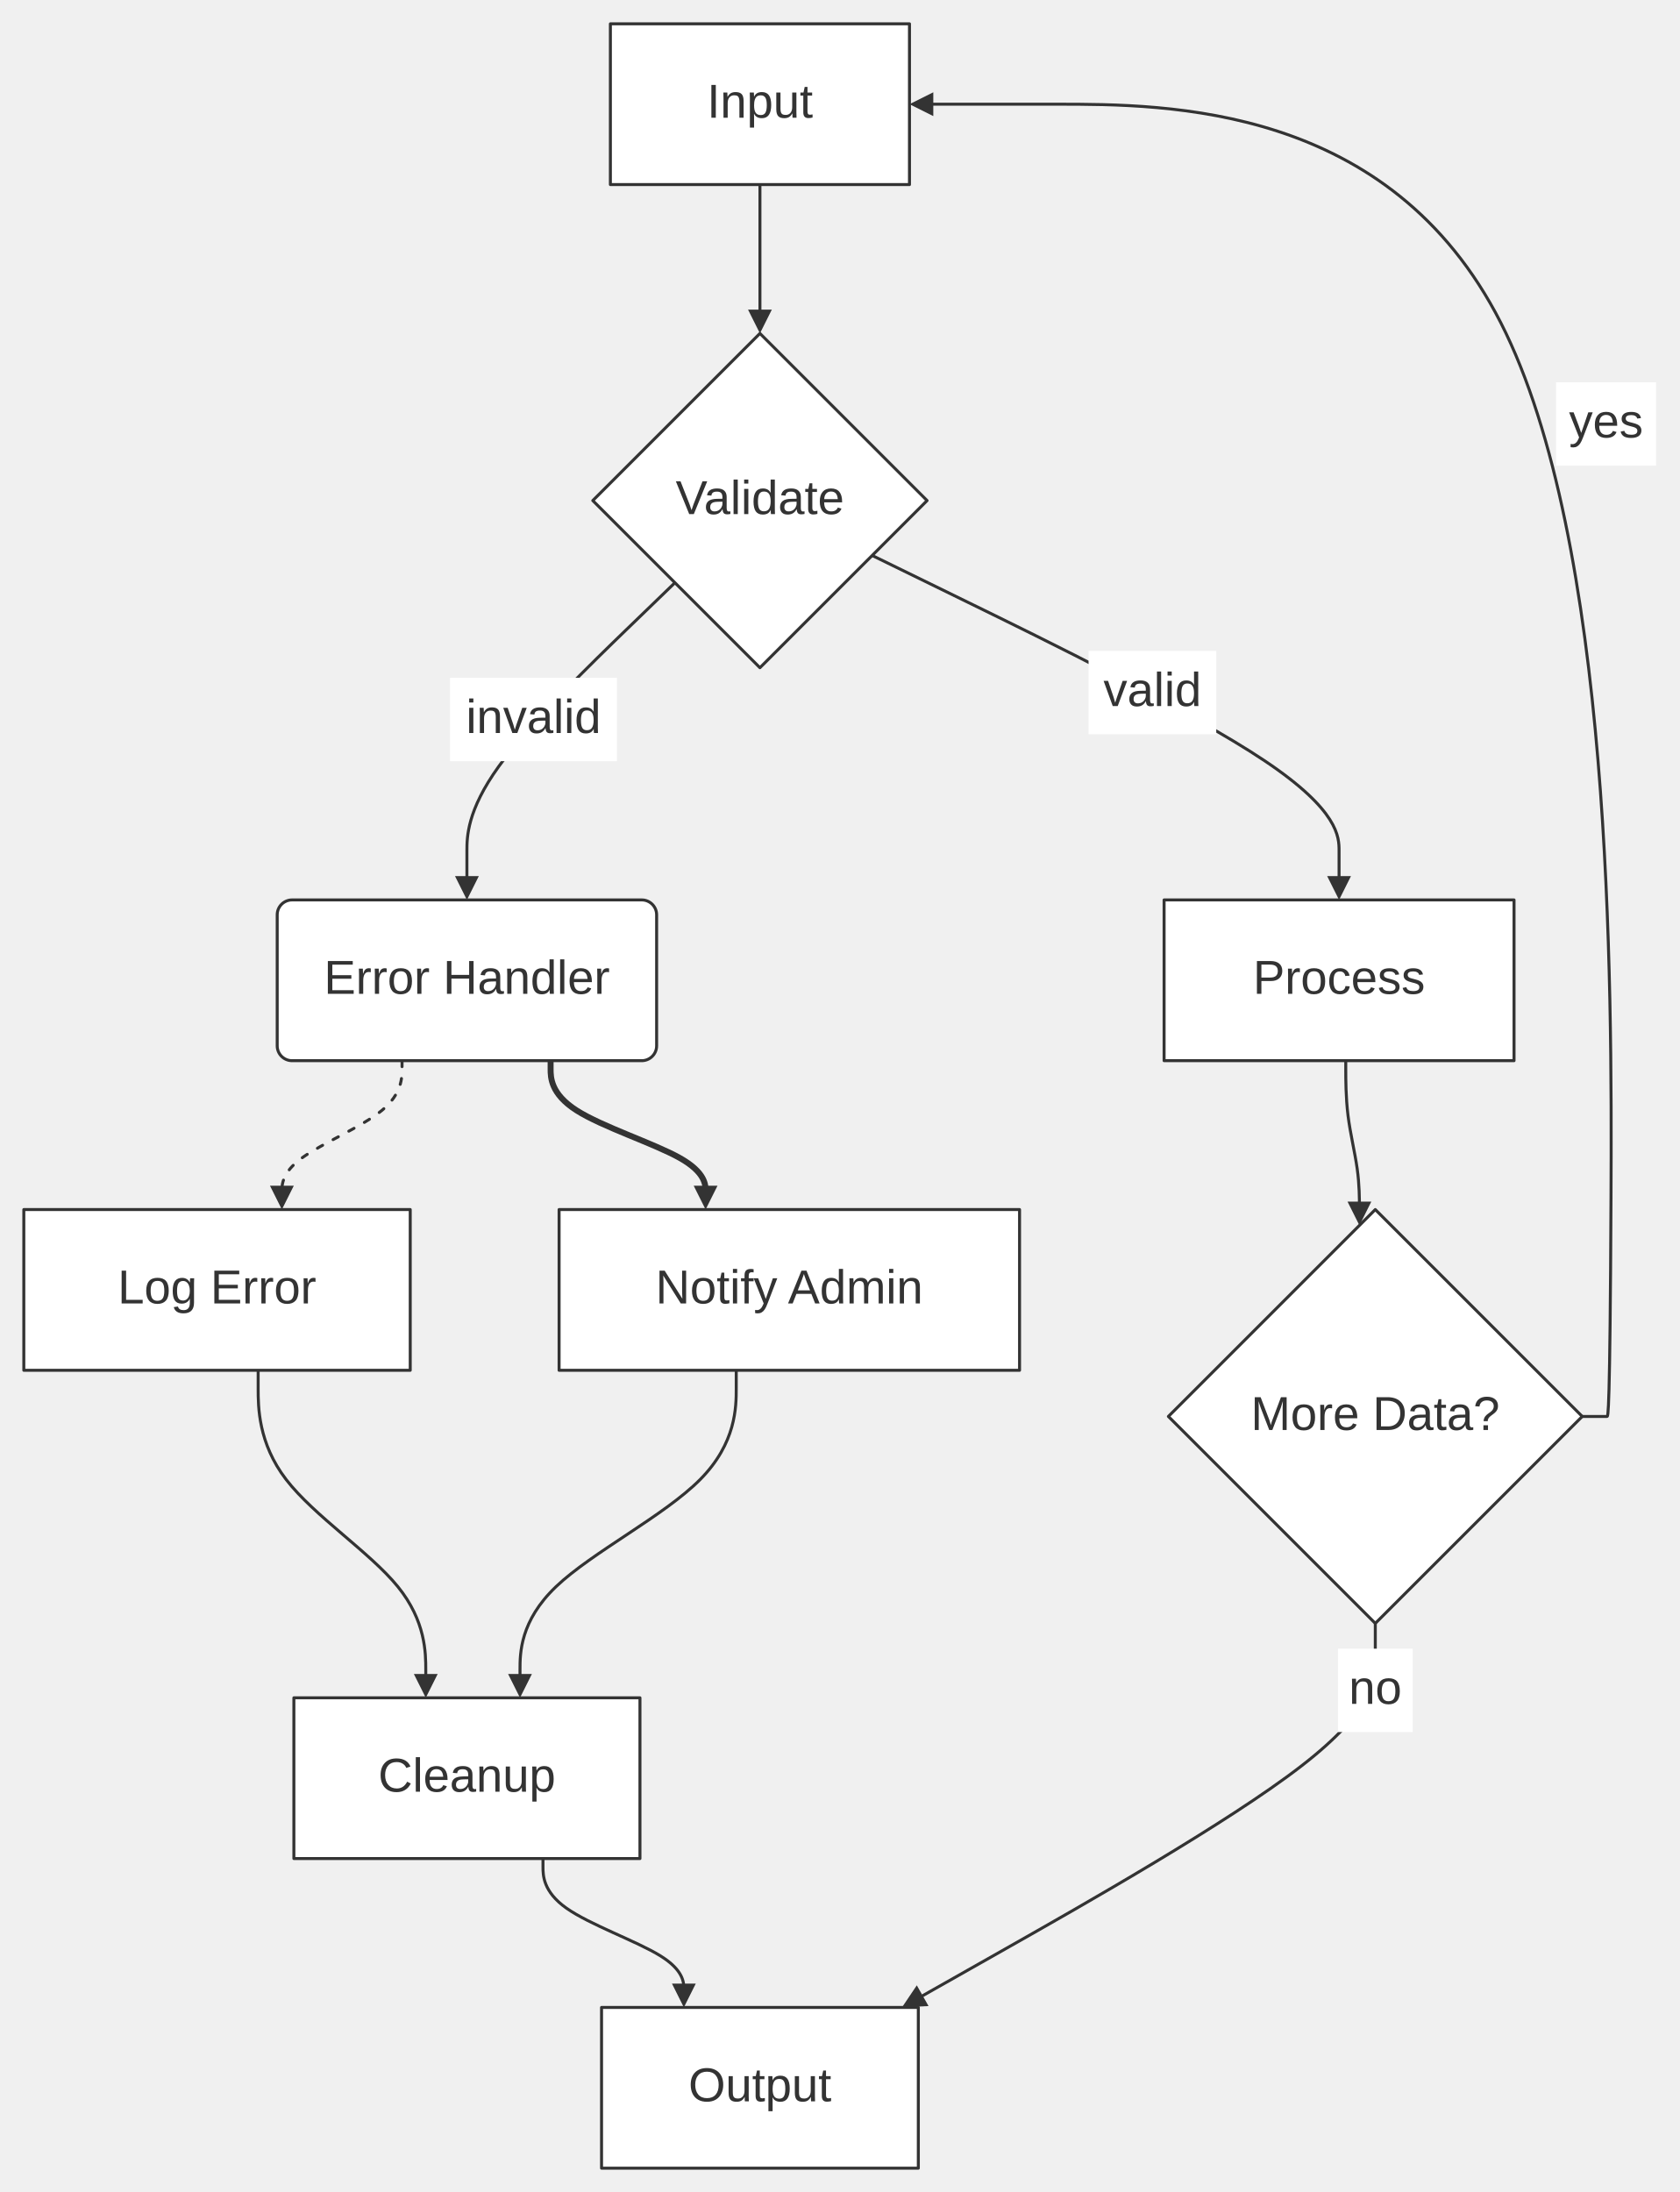
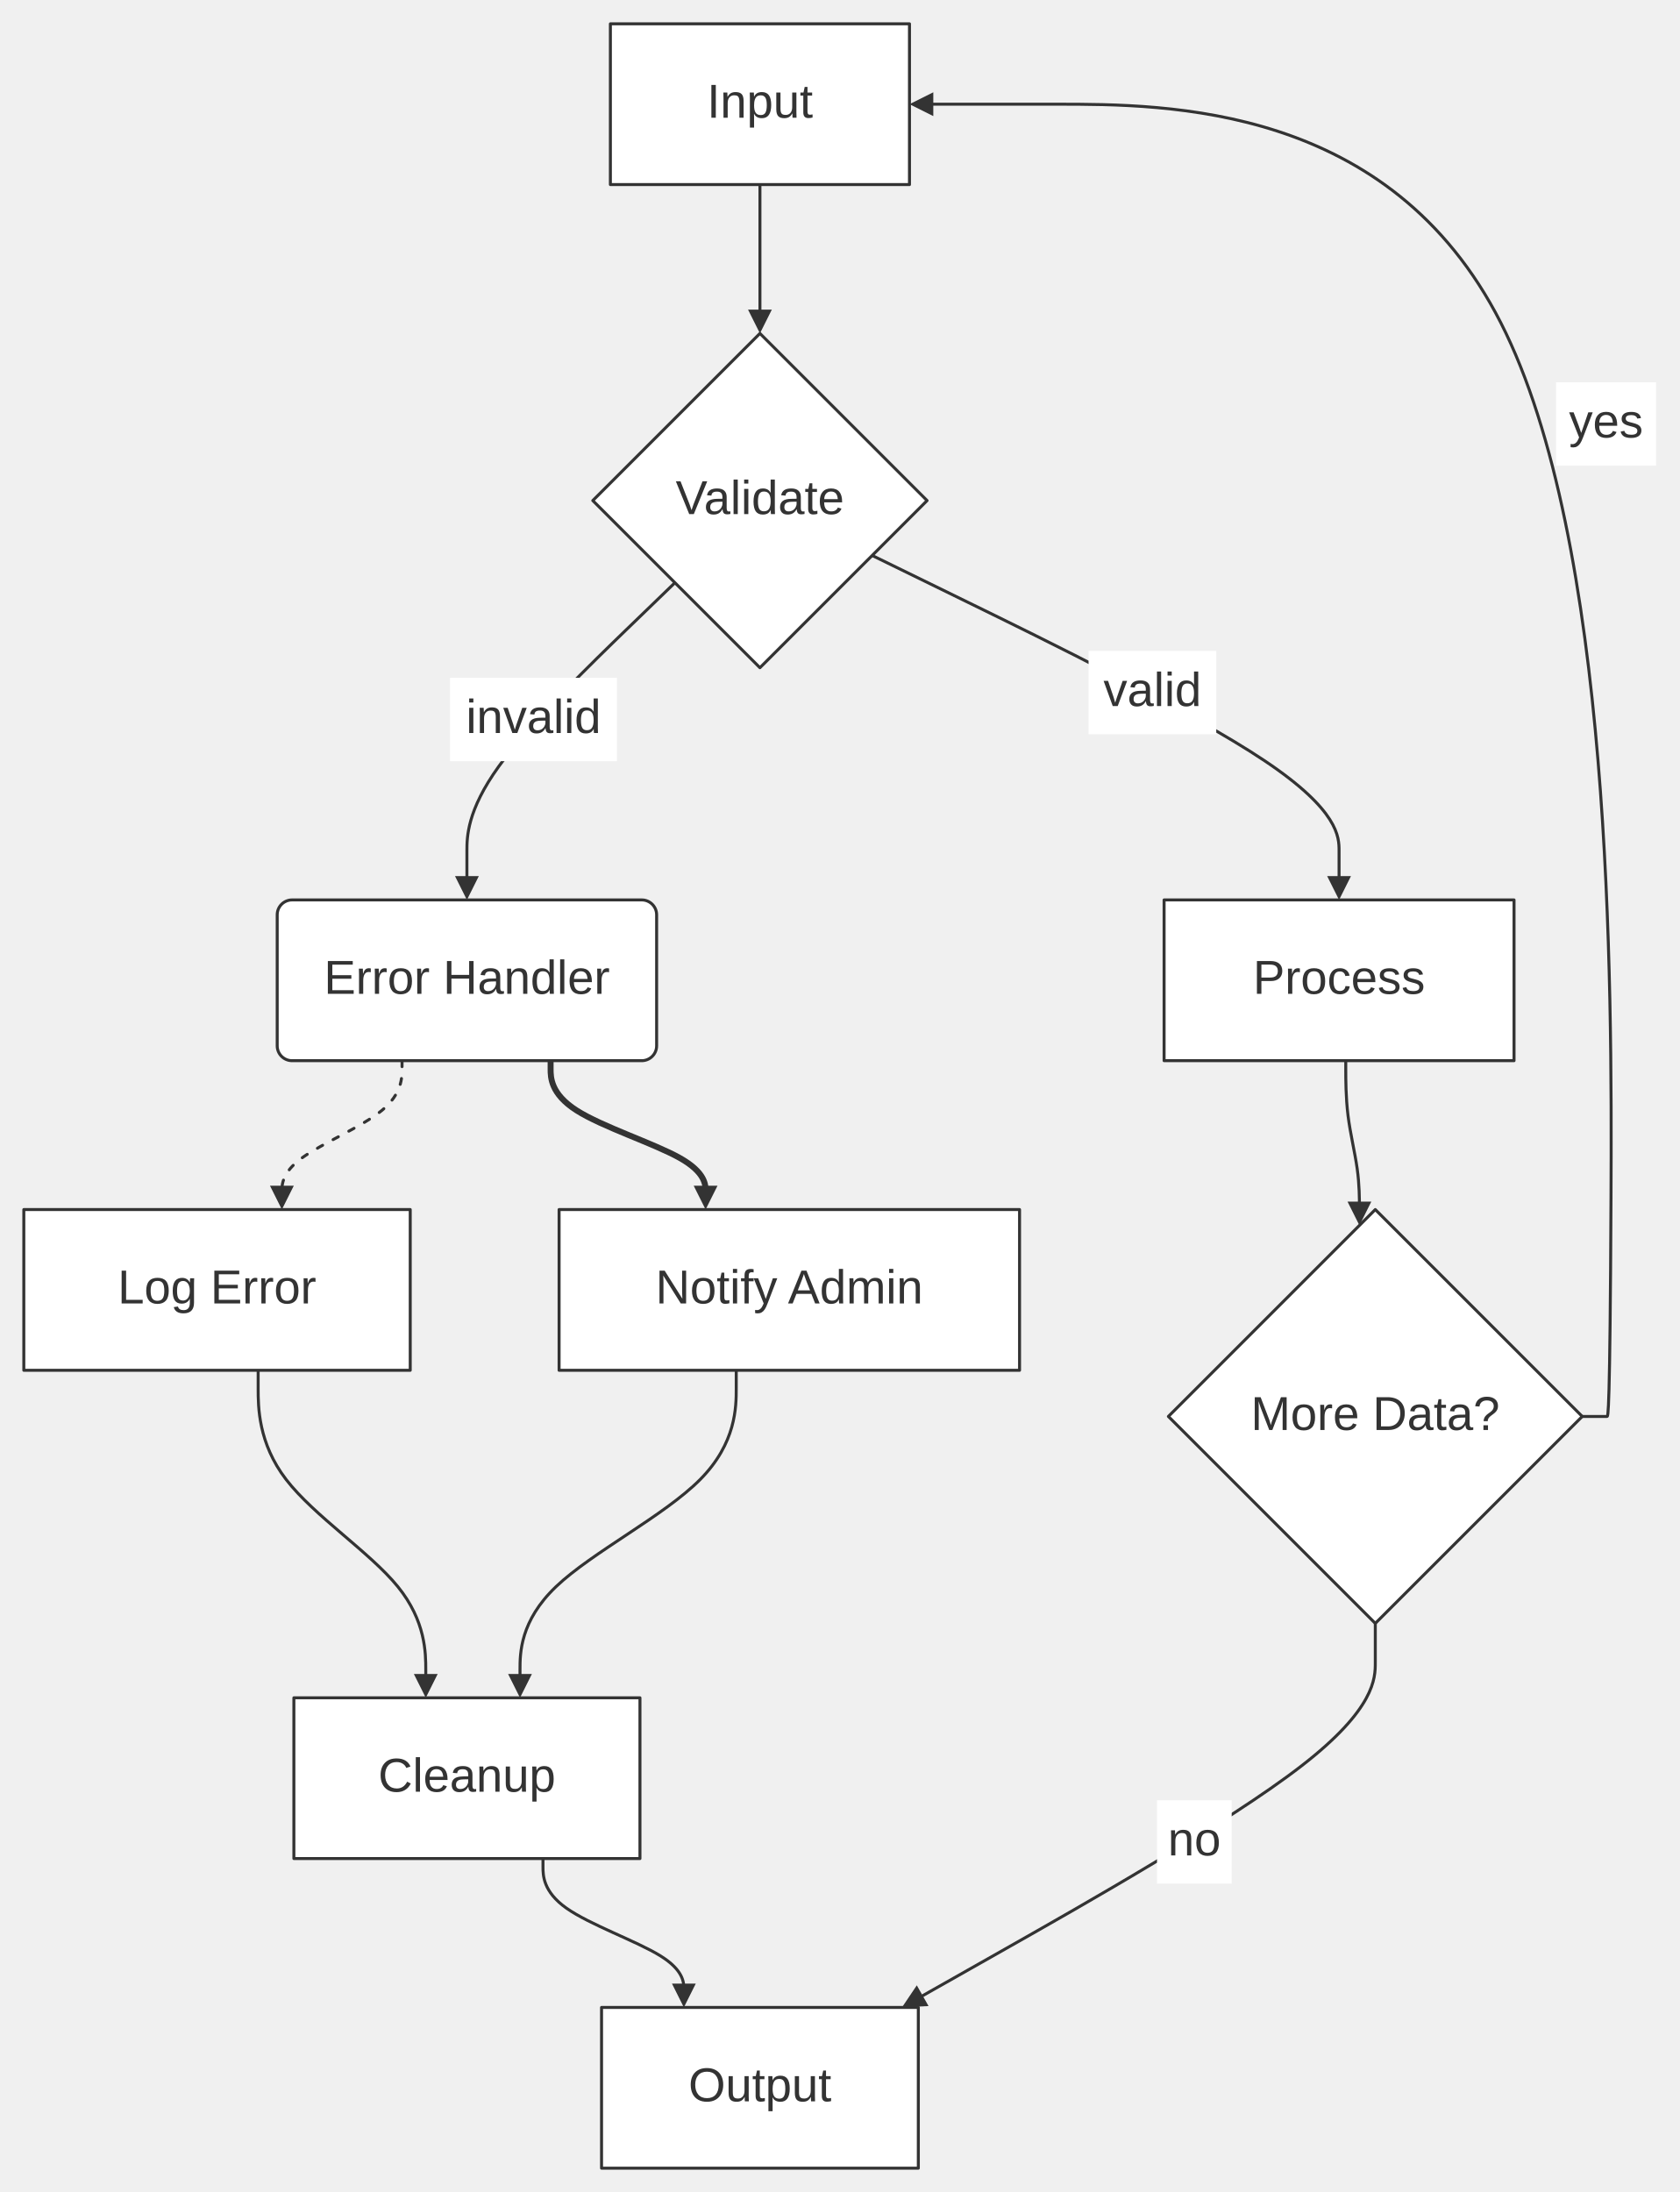
<svg xmlns="http://www.w3.org/2000/svg" width="100%" viewBox="0 0 564.25 736.28" style="max-width: 564.25px; background-color: transparent;" font-family="&quot;trebuchet ms&quot;, verdana, arial, sans-serif" font-size="16.00">
  <defs>
    <marker id="arrowhead" viewBox="0 0 10.00 10.00" refX="5.00" refY="5.00" markerWidth="8.00" markerHeight="8.00" orient="auto-start-reverse" markerUnits="userSpaceOnUse">
      <path d="M 0 0 L 10.00 5.00 L 0 10.00 z" fill="#333" />
    </marker>
  </defs>
  <g transform="translate(0.00,0.00)">
    <g class="edgePaths">
      <path d="M255.25,62.00 L255.25,64.78 C255.25,67.56 255.25,73.11 255.25,78.67 C255.25,84.22 255.25,89.78 255.25,94.67 C255.25,99.56 255.25,103.78 255.25,105.89 L255.25,108.00" stroke="#333" stroke-width="1.00" fill="none" stroke-linecap="round" stroke-linejoin="round" marker-end="url(#arrowhead)" />
      <path d="M292.95,186.58 L300.13,190.09 L325.07,202.29 C350.01,214.49 399.89,238.88 424.83,255.58 C449.77,272.28 449.77,281.28 449.77,285.78 L449.77,290.28 L449.77,298.28" stroke="#333" stroke-width="1.00" fill="none" stroke-linecap="round" stroke-linejoin="round" marker-end="url(#arrowhead)" />
      <path d="M226.70,195.73 L220.95,201.29 L210.26,211.62 C199.58,221.96 178.20,242.62 167.52,257.45 C156.83,272.28 156.83,281.28 156.83,285.78 L156.83,290.28 L156.83,298.28" stroke="#333" stroke-width="1.00" fill="none" stroke-linecap="round" stroke-linejoin="round" marker-end="url(#arrowhead)" />
      <path d="M452.02,356.28 L452.02,359.35 C452.02,362.43 452.02,368.57 452.78,374.72 C453.55,380.87 455.08,387.02 455.85,392.50 C456.61,397.98 456.61,402.80 456.61,405.20 L456.61,407.61" stroke="#333" stroke-width="1.00" fill="none" stroke-linecap="round" stroke-linejoin="round" marker-end="url(#arrowhead)" />
      <path d="M531.45,475.78 L539.45,475.78 L539.78,475.78 C540.11,475.78 540.78,475.78 541.11,402.32 C541.45,328.85 541.45,181.93 504.12,108.46 C466.79,35.00 392.13,35.00 354.81,35.00 L317.48,35.00 L309.48,35.00" stroke="#333" stroke-width="1.00" fill="none" stroke-linecap="round" stroke-linejoin="round" marker-end="url(#arrowhead)" />
      <path d="M461.94,545.28 L461.94,553.28 L461.94,558.45 C461.94,563.62 461.94,573.95 437.18,593.13 C412.43,612.31 362.91,640.34 338.15,654.36 L313.39,668.37 L306.43,672.31" stroke="#333" stroke-width="1.00" fill="none" stroke-linecap="round" stroke-linejoin="round" marker-end="url(#arrowhead)" />
      <path d="M135.04,356.28 L135.04,359.06 C135.04,361.83 135.04,367.39 128.31,372.95 C121.59,378.50 108.14,384.06 101.41,388.95 C94.68,393.83 94.68,398.06 94.68,400.17 L94.68,402.28" stroke="#333" stroke-width="1.00" fill="none" stroke-linecap="round" stroke-linejoin="round" stroke-dasharray="2.00,4.00" marker-end="url(#arrowhead)" />
      <path d="M184.94,356.28 L184.94,359.06 C184.94,361.83 184.94,367.39 193.62,372.95 C202.30,378.50 219.65,384.06 228.33,388.95 C237.00,393.83 237.00,398.06 237.00,400.17 L237.00,402.28" stroke="#333" stroke-width="2.00" fill="none" stroke-linecap="round" stroke-linejoin="round" marker-end="url(#arrowhead)" />
      <path d="M86.71,460.28 L86.71,466.39 C86.71,472.50 86.71,484.72 96.10,496.95 C105.48,509.17 124.25,521.39 133.63,532.95 C143.01,544.50 143.01,555.39 143.01,560.84 L143.01,566.28" stroke="#333" stroke-width="1.00" fill="none" stroke-linecap="round" stroke-linejoin="round" marker-end="url(#arrowhead)" />
      <path d="M247.29,460.28 L247.29,466.39 C247.29,472.50 247.29,484.72 235.18,496.95 C223.08,509.17 198.87,521.39 186.76,532.95 C174.66,544.50 174.66,555.39 174.66,560.84 L174.66,566.28" stroke="#333" stroke-width="1.00" fill="none" stroke-linecap="round" stroke-linejoin="round" marker-end="url(#arrowhead)" />
      <path d="M182.38,624.28 L182.38,627.06 C182.38,629.84 182.38,635.39 190.27,640.95 C198.15,646.51 213.93,652.06 221.81,656.95 C229.70,661.84 229.70,666.06 229.70,668.17 L229.70,670.28" stroke="#333" stroke-width="1.00" fill="none" stroke-linecap="round" stroke-linejoin="round" marker-end="url(#arrowhead)" />
    </g>
    <g class="nodes">
      <rect x="205.02" y="8.00" width="100.46" height="54.00" fill="white" stroke="#333" stroke-width="1.00" stroke-linejoin="round" />
      <text x="255.25" y="35.00" text-anchor="middle" dominant-baseline="middle" fill="#333">Input</text>
      <polygon points="255.25,112.00 311.39,168.14 255.25,224.28 199.11,168.14" fill="white" stroke="#333" stroke-width="1.00" stroke-linejoin="round" />
      <text x="255.25" y="168.14" text-anchor="middle" dominant-baseline="middle" fill="#333">Validate</text>
      <rect x="391.00" y="302.28" width="117.54" height="54.00" fill="white" stroke="#333" stroke-width="1.00" stroke-linejoin="round" />
      <text x="449.77" y="329.28" text-anchor="middle" dominant-baseline="middle" fill="#333">Process</text>
      <rect x="93.11" y="302.28" width="127.44" height="54.00" rx="5.00" ry="5.00" fill="white" stroke="#333" stroke-width="1.00" stroke-linejoin="round" />
      <text x="156.83" y="329.28" text-anchor="middle" dominant-baseline="middle" fill="#333">Error Handler</text>
      <polygon points="461.94,406.28 531.45,475.78 461.94,545.28 392.44,475.78" fill="white" stroke="#333" stroke-width="1.00" stroke-linejoin="round" />
      <text x="461.94" y="475.78" text-anchor="middle" dominant-baseline="middle" fill="#333">More Data?</text>
      <rect x="202.05" y="674.28" width="106.40" height="54.00" fill="white" stroke="#333" stroke-width="1.00" stroke-linejoin="round" />
      <text x="255.25" y="701.28" text-anchor="middle" dominant-baseline="middle" fill="#333">Output</text>
      <rect x="8.00" y="406.28" width="129.79" height="54.00" fill="white" stroke="#333" stroke-width="1.00" stroke-linejoin="round" />
      <text x="72.89" y="433.28" text-anchor="middle" dominant-baseline="middle" fill="#333">Log Error</text>
      <rect x="187.79" y="406.28" width="154.66" height="54.00" fill="white" stroke="#333" stroke-width="1.00" stroke-linejoin="round" />
      <text x="265.11" y="433.28" text-anchor="middle" dominant-baseline="middle" fill="#333">Notify Admin</text>
      <rect x="98.71" y="570.28" width="116.24" height="54.00" fill="white" stroke="#333" stroke-width="1.00" stroke-linejoin="round" />
      <text x="156.83" y="597.28" text-anchor="middle" dominant-baseline="middle" fill="#333">Cleanup</text>
    </g>
    <g class="edgeLabels">
      <rect x="365.63" y="218.62" width="42.89" height="28.00" fill="white" />
      <text x="387.08" y="232.62" text-anchor="middle" dominant-baseline="middle" fill="#333">valid</text>
      <rect x="151.15" y="227.67" width="56.07" height="28.00" fill="white" />
      <text x="179.19" y="241.67" text-anchor="middle" dominant-baseline="middle" fill="#333">invalid</text>
      <rect x="522.64" y="128.41" width="33.61" height="28.00" fill="white" />
      <text x="539.45" y="142.41" text-anchor="middle" dominant-baseline="middle" fill="#333">yes</text>
-       <rect x="449.41" y="553.78" width="25.08" height="28.00" fill="white" />
-       <text x="461.94" y="567.78" text-anchor="middle" dominant-baseline="middle" fill="#333">no</text>
+       <rect x="388.62" y="604.69" width="25.08" height="28.00" fill="white" />
+       <text x="401.16" y="618.69" text-anchor="middle" dominant-baseline="middle" fill="#333">no</text>
    </g>
  </g>
</svg>
